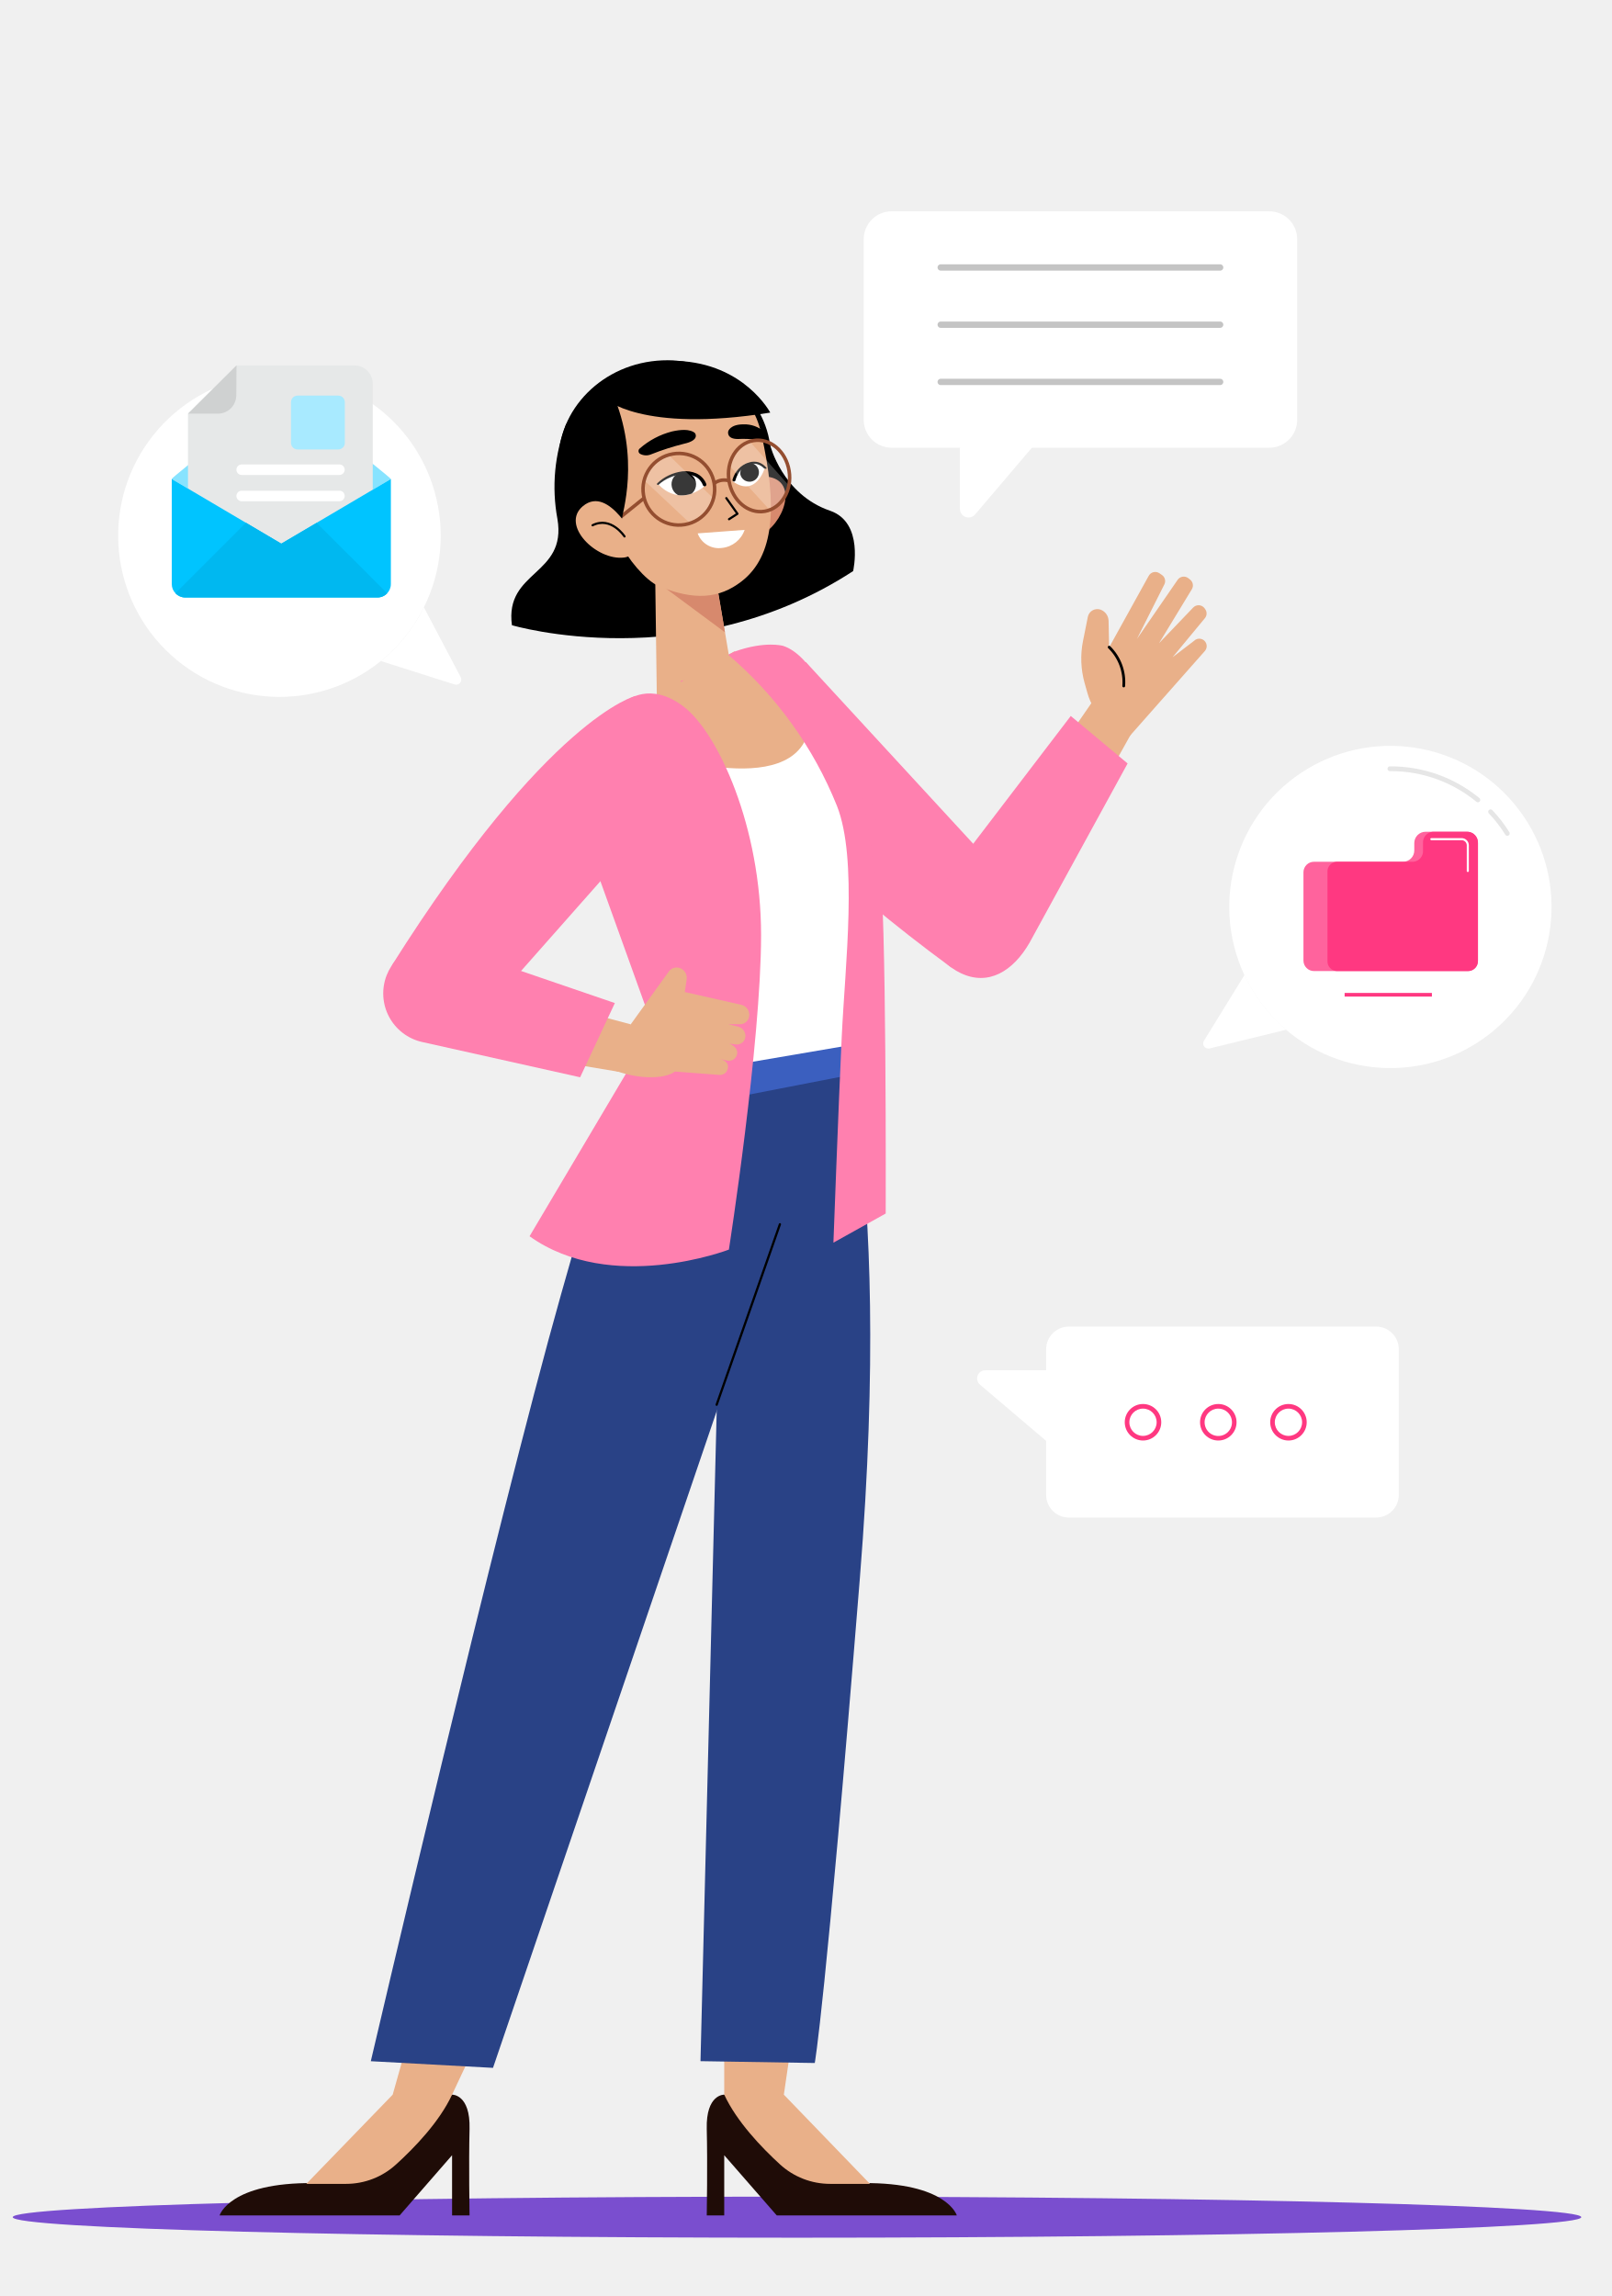
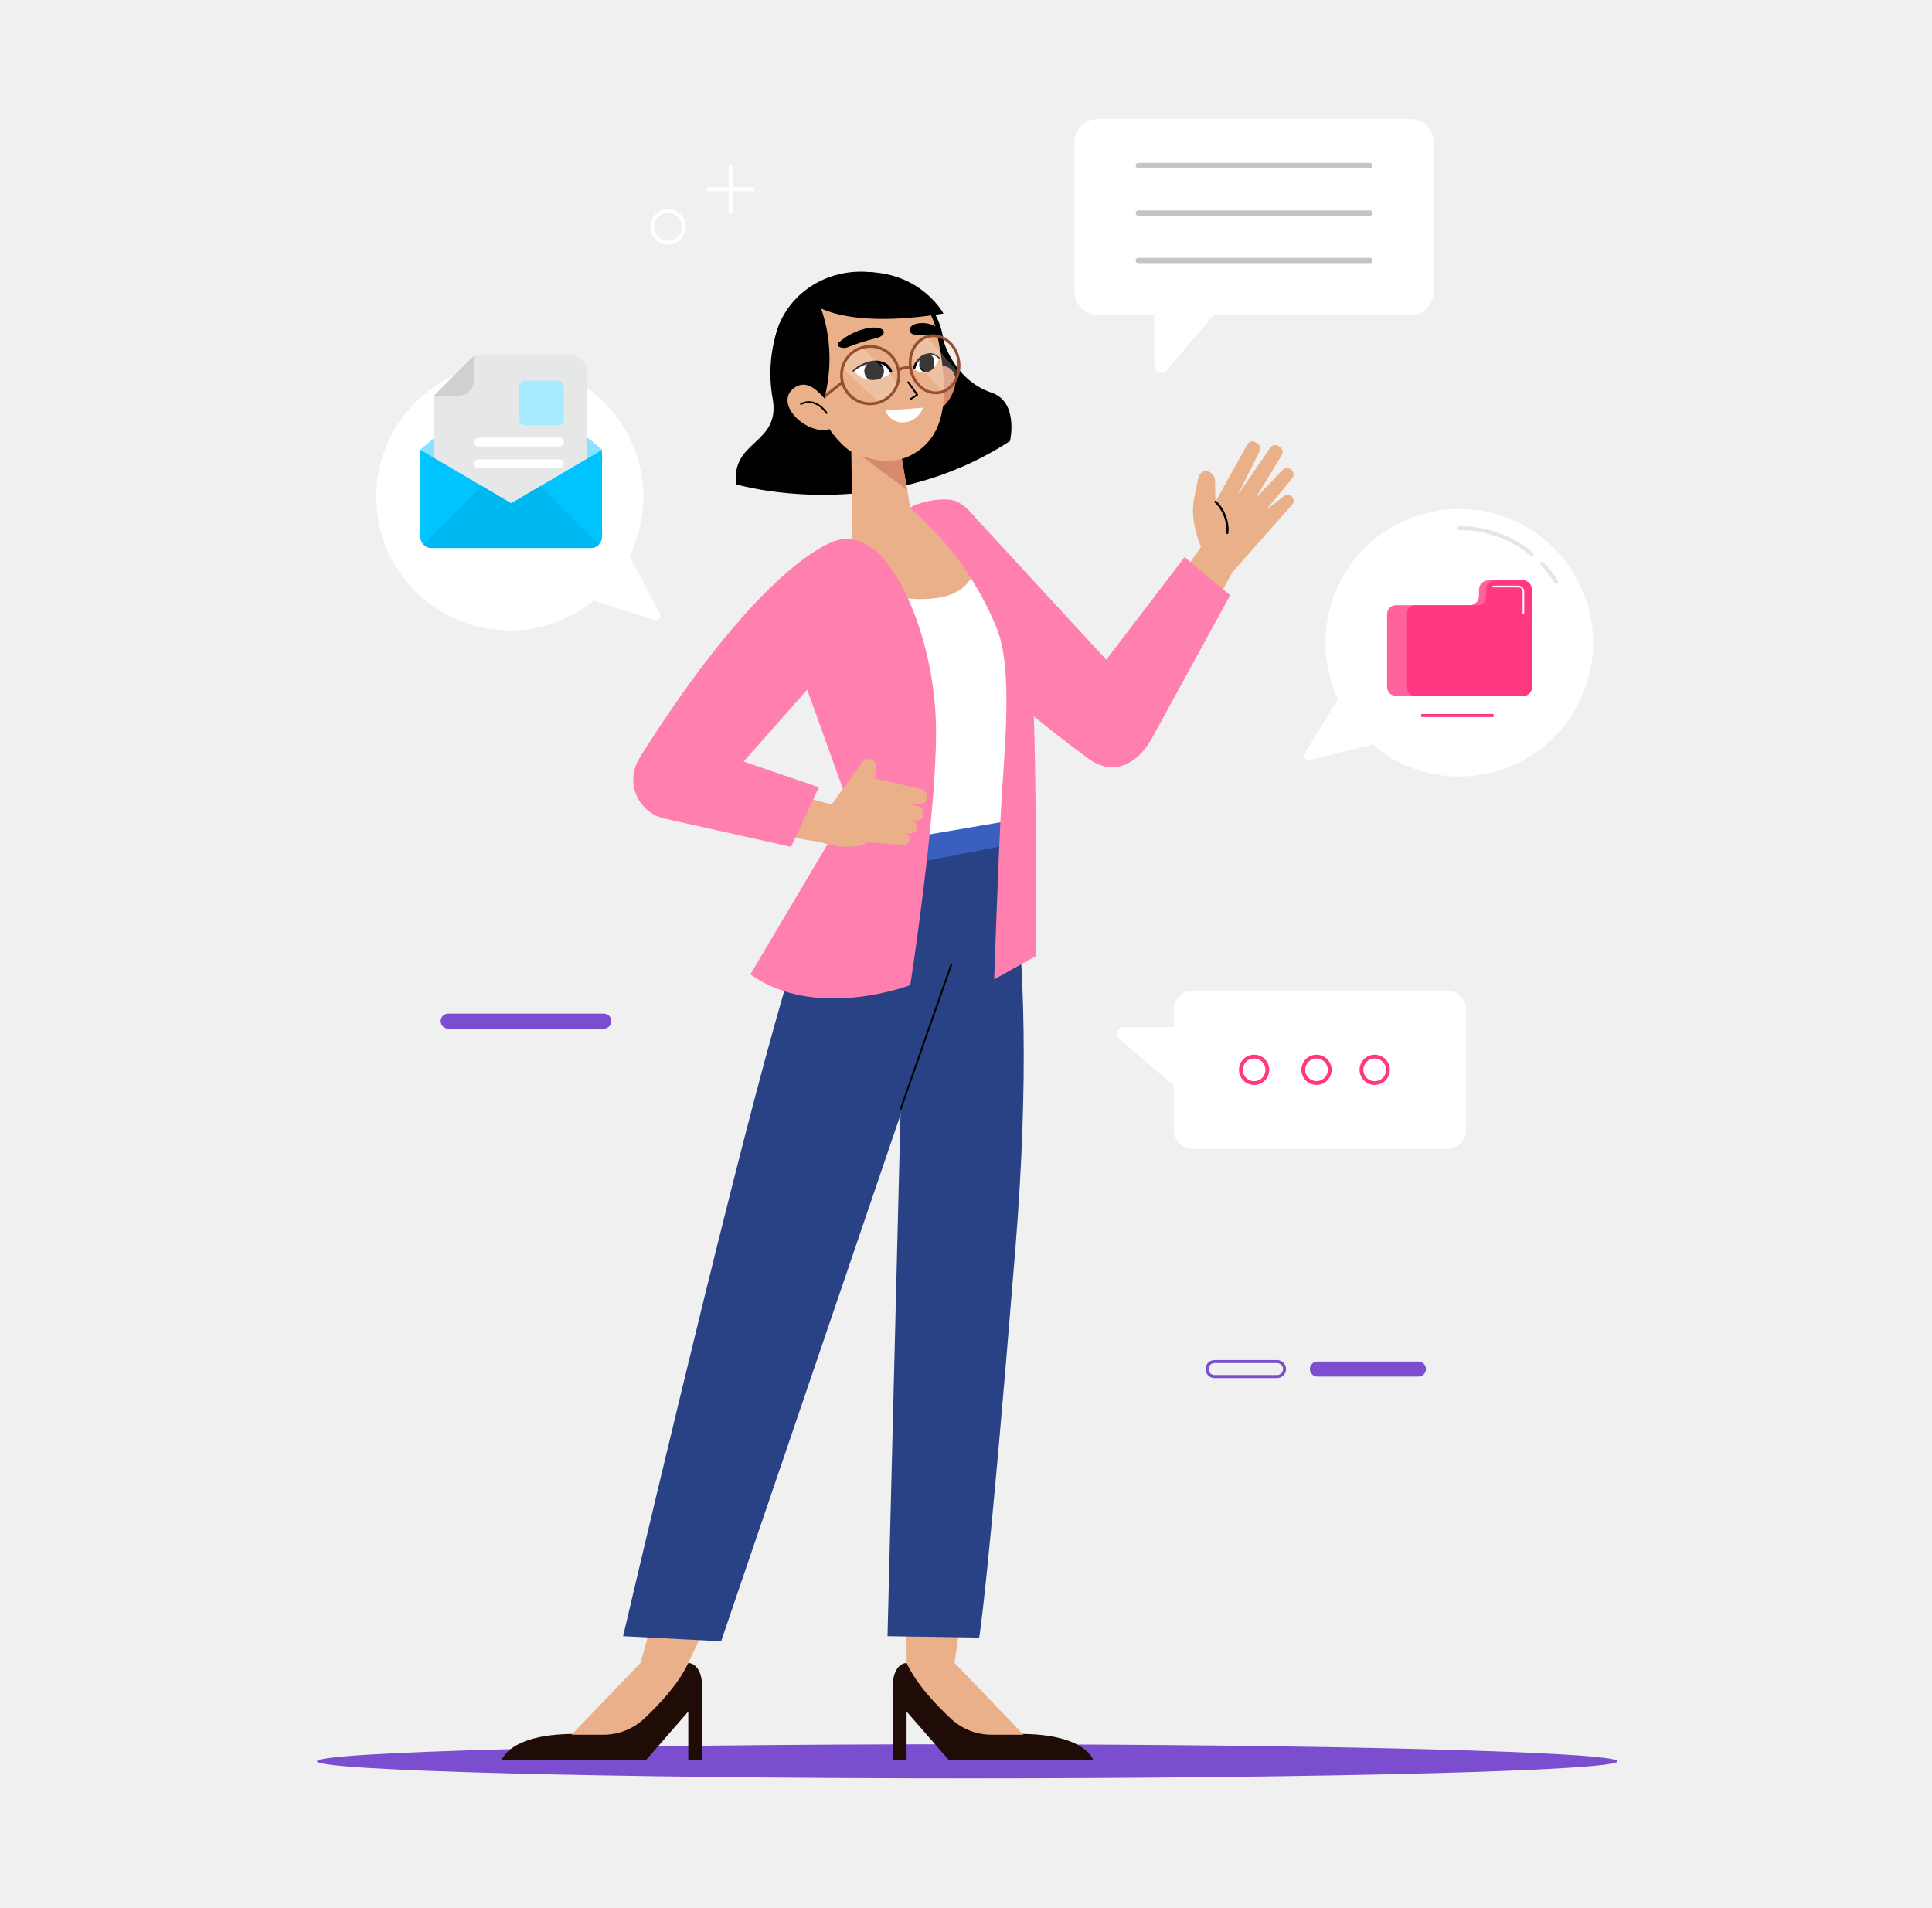
- <svg xmlns="http://www.w3.org/2000/svg" viewBox="0 0 332 473">
+ <svg xmlns="http://www.w3.org/2000/svg" viewBox="0 0 480 474">
  <defs>
-     <style>.cls-1,.cls-13{fill:#fff;}.cls-2{fill:#7a4ecf;}.cls-10,.cls-14,.cls-16,.cls-18,.cls-3,.cls-4,.cls-8{fill:none;}.cls-3{stroke:#ff3881;stroke-width:0.75px;}.cls-14,.cls-3{stroke-miterlimit:10;}.cls-4{stroke:#e6e6e6;stroke-width:0.98px;}.cls-10,.cls-16,.cls-18,.cls-4,.cls-8{stroke-linecap:round;stroke-linejoin:round;}.cls-5{fill:#1f0c07;}.cls-6{fill:#e9b089;}.cls-7{fill:#294286;}.cls-10,.cls-16,.cls-8{stroke:#000;}.cls-8{stroke-width:0.46px;}.cls-9{fill:#d7896d;}.cls-10{stroke-width:0.45px;}.cls-11{clip-path:url(#clip-path);}.cls-12{clip-path:url(#clip-path-2);}.cls-13{opacity:0.22;}.cls-14{stroke:#944e30;stroke-width:0.72px;}.cls-15{fill:#ff80af;}.cls-16{stroke-width:0.57px;}.cls-17{fill:#3b5fbf;}.cls-18{stroke:#c4c4c4;stroke-width:1.3px;}.cls-19{fill:#ff639d;}.cls-20{fill:#ff3881;}.cls-21{fill:#87e3ff;}.cls-22{fill:#e6e8e8;}.cls-23{fill:#cfd1d1;}.cls-24{fill:#a8eaff;}.cls-25{fill:#00c4ff;}.cls-26{fill:#00b8f0;}</style>
+     <style>.cls-1,.cls-14{fill:#fff;}.cls-2{fill:#7a4ecf;}.cls-11,.cls-15,.cls-17,.cls-19,.cls-28,.cls-3,.cls-4,.cls-5,.cls-9{fill:none;}.cls-3{stroke:#7a4ecf;}.cls-15,.cls-3,.cls-4{stroke-miterlimit:10;}.cls-3,.cls-4{stroke-width:0.75px;}.cls-4{stroke:#ff3881;}.cls-5{stroke:#e6e6e6;stroke-width:0.98px;}.cls-11,.cls-17,.cls-19,.cls-28,.cls-5,.cls-9{stroke-linecap:round;stroke-linejoin:round;}.cls-6{fill:#1f0c07;}.cls-7{fill:#e9b089;}.cls-8{fill:#294286;}.cls-11,.cls-17,.cls-9{stroke:#000;}.cls-9{stroke-width:0.44px;}.cls-10{fill:#d7896d;}.cls-11{stroke-width:0.44px;}.cls-12{clip-path:url(#clip-path);}.cls-13{clip-path:url(#clip-path-2);}.cls-14{opacity:0.22;}.cls-15{stroke:#944e30;stroke-width:0.69px;}.cls-16{fill:#ff80af;}.cls-17{stroke-width:0.55px;}.cls-18{fill:#3b5fbf;}.cls-19{stroke:#c4c4c4;stroke-width:1.3px;}.cls-20{fill:#ff639d;}.cls-21{fill:#ff3881;}.cls-22{fill:#87e3ff;}.cls-23{fill:#e6e8e8;}.cls-24{fill:#cfd1d1;}.cls-25{fill:#a8eaff;}.cls-26{fill:#00c4ff;}.cls-27{fill:#00b8f0;}.cls-28{stroke:#fff;}</style>
    <clipPath id="clip-path">
-       <path class="cls-1" d="M145.34,100s-2.4-5.88-9.82-.36C135.52,99.68,139.55,104.79,145.34,100Z" />
+       <path class="cls-1" d="M221.53,92.48s-2.33-5.69-9.5-.35C212,92.13,215.93,97.07,221.53,92.48Z" />
    </clipPath>
    <clipPath id="clip-path-2">
-       <path class="cls-1" d="M151,99.22s1.57-6.36,6.53-2.79C157.53,96.43,155.74,102.5,151,99.22Z" />
+       <path class="cls-1" d="M227,91.68s1.52-6.15,6.32-2.69C233.32,89,231.59,94.86,227,91.68Z" />
    </clipPath>
  </defs>
-   <g id="Capa_4" data-name="Capa 4">
-     <ellipse class="cls-2" cx="164.17" cy="456.76" rx="161.55" ry="4.23" />
-   </g>
-   <g id="OBJECTS">
-     <path class="cls-1" d="M248,214.4a1.06,1.06,0,0,0,1.16,1.59l15.78-3.86a33.22,33.22,0,0,1-8.59-11.28Z" />
-     <path class="cls-1" d="M264.9,212.13a33.19,33.19,0,1,0-8.59-11.28A33.15,33.15,0,0,0,264.9,212.13Z" />
-     <line class="cls-3" x1="294.95" y1="204.93" x2="276.97" y2="204.93" />
-     <path class="cls-4" d="M304.42,164.79a28.21,28.21,0,0,0-17.95-6.42h-.17" />
-     <path class="cls-4" d="M310.48,171.69a27.11,27.11,0,0,0-3.45-4.46" />
-     <path class="cls-5" d="M149.18,431.52s-3.78-.14-3.6,7.06,0,17.82,0,17.82h3.6V444L160,456.4h37.09s-2-6.84-19.44-6.66Z" />
-     <path class="cls-6" d="M149.18,431.52v-9.26l14.44-5.52-2.16,14.78L179.2,449.9H171a15.27,15.27,0,0,1-10.32-4C156.9,442.44,151.77,437.1,149.18,431.52Z" />
-     <path class="cls-7" d="M171.25,205.09s13,31.53,5.87,120S167.83,425,167.83,425l-23.54-.38,5.47-219.54Z" />
-     <path class="cls-5" d="M93.12,431.52s3.78-.14,3.6,7.06,0,17.82,0,17.82h-3.6V444L82.32,456.4H45.23s2-6.84,19.45-6.66Z" />
-     <path class="cls-6" d="M93.12,431.52l9.27-19.72L88,406.28l-7.11,25.24L63.1,449.9h8.17a15.24,15.24,0,0,0,10.31-4C85.4,442.44,90.53,437.1,93.12,431.52Z" />
-     <path class="cls-7" d="M134.63,205.09s-6.9,18.47-19.1,61.69c-13.27,47-39.15,157.85-39.15,157.85L101.55,426,171,222.07l-6.65-17Z" />
-     <line class="cls-8" x1="147.62" y1="289.39" x2="160.65" y2="252.21" />
-     <path d="M116.64,87.32a36.05,36.05,0,0,0-1.82,19.58c2,11.7-10.91,10.57-9.37,21.9,0,0,36.53,10.85,70.28-11.15,0,0,2.31-10-4.74-12.43-9.87-3.37-12.37-13.58-12.37-13.58Z" />
-     <ellipse cx="136.92" cy="94.59" rx="21.91" ry="20.34" transform="translate(-11.51 19.33) rotate(-7.75)" />
-     <polygon class="cls-6" points="134.86 111.27 135.31 144.64 151.41 142.5 146.44 113.2 134.86 111.27" />
-     <polygon class="cls-9" points="149.33 130.26 136.82 120.99 146.75 115.27 149.33 130.26" />
-     <path class="cls-9" d="M152.19,109a16.4,16.4,0,0,1,.94-6.14c1-2.74,2.69-5.46,6-4.43,5.54,1.77,1.53,11-3.72,12.35-1.54.41-3.13-.48-3.17-1.78Z" />
-     <path class="cls-6" d="M131.37,79.45a24.43,24.43,0,0,1,11.25-2c5.19.37,12.1,2.67,14.17,11.79,3.44,15.21,2.67,25.31-4,30.5-4.66,3.64-9.86,4-17.11,1-2.7-1.11-6.71-6-7.79-8.82l-3.11-8S114.46,86.64,131.37,79.45Z" />
-     <polyline class="cls-10" points="149.61 102.62 151.9 105.84 150.17 106.96" />
-     <path d="M150,88.86s-.43,1.59,2,1.58a21.19,21.19,0,0,1,4,.17,1.49,1.49,0,0,0,1.53-.59h0a.84.84,0,0,0-.14-1.1,6.14,6.14,0,0,0-4.21-1.5C150.35,87.41,150,88.86,150,88.86Z" />
-     <path d="M143.19,89.28s1,1.42-2.3,2.14a52.36,52.36,0,0,0-6.8,2.19,2.58,2.58,0,0,1-2.23-.11h0a.67.67,0,0,1-.09-1.1,16.09,16.09,0,0,1,6.68-3.52C142.34,88,143.19,89.28,143.19,89.28Z" />
-     <path class="cls-1" d="M145.34,100s-2.4-5.88-9.82-.36C135.52,99.68,139.55,104.79,145.34,100Z" />
-     <g class="cls-11">
-       <path d="M143.32,99.2a2.53,2.53,0,1,1-3.11-1.89A2.58,2.58,0,0,1,143.32,99.2Z" />
+   <g id="DESIGNED_BY_FREEPIK" data-name="DESIGNED BY FREEPIK">
+     <g id="OBJECTS">
+       <rect class="cls-2" x="109.48" y="251.84" width="42.41" height="3.73" rx="1.87" />
+       <rect class="cls-2" x="325.43" y="338.28" width="28.85" height="3.73" rx="1.87" />
+       <rect class="cls-3" x="299.88" y="338.28" width="19.26" height="3.73" rx="1.87" />
+       <ellipse class="cls-2" cx="240.31" cy="437.6" rx="161.55" ry="4.23" />
+       <path class="cls-1" d="M324.09,187.23a1.07,1.07,0,0,0,1.16,1.59L341,185a33.13,33.13,0,0,1-8.59-11.29h0Z" />
+       <path class="cls-1" d="M341,185a33.24,33.24,0,1,0-8.59-11.29A33.1,33.1,0,0,0,341,185Z" />
+       <line class="cls-4" x1="371.08" y1="177.77" x2="353.1" y2="177.77" />
+       <path class="cls-5" d="M380.55,137.63a28.19,28.19,0,0,0-17.95-6.42h-.16" />
+       <path class="cls-5" d="M386.62,144.53a28.16,28.16,0,0,0-3.45-4.45" />
+       <path class="cls-6" d="M225.24,413.17s-3.66-.14-3.49,6.83,0,17.24,0,17.24h3.49v-12l10.45,12h35.88s-1.91-6.62-18.81-6.44Z" />
+       <path class="cls-7" d="M225.24,413.17v-9l14-5.34-2.09,14.3L254.28,431h-7.9a14.82,14.82,0,0,1-10-3.86C232.71,423.73,227.74,418.57,225.24,413.17Z" />
+       <path class="cls-8" d="M246.59,194.11s12.6,30.5,5.68,116.13-9,96.63-9,96.63l-22.77-.36,5.29-212.4Z" />
+       <path class="cls-6" d="M171,413.17s3.66-.14,3.48,6.83,0,17.24,0,17.24H171v-12l-10.45,12H124.67s1.92-6.62,18.82-6.44Z" />
+       <path class="cls-7" d="M171,413.17l9-19.08-14-5.34-6.88,24.42L142,431h7.89a14.78,14.78,0,0,0,10-3.86C163.54,423.73,168.5,418.57,171,413.17Z" />
+       <path class="cls-8" d="M211.17,194.11s-6.68,17.86-18.49,59.68c-12.83,45.43-37.87,152.72-37.87,152.72l24.35,1.27,67.21-197.25-6.44-16.42Z" />
+       <line class="cls-9" x1="223.73" y1="275.66" x2="236.33" y2="239.69" />
+       <path d="M193.76,80.17a34.93,34.93,0,0,0-1.77,19c1.92,11.31-10.54,10.22-9.05,21.18,0,0,35.34,10.5,68-10.78,0,0,2.23-9.71-4.59-12-9.54-3.26-12-13.14-12-13.14Z" />
+       <ellipse cx="213.38" cy="87.21" rx="21.19" ry="19.68" transform="translate(-9.81 29.57) rotate(-7.75)" />
+       <polygon class="cls-7" points="211.39 103.34 211.82 135.63 227.39 133.56 222.59 105.21 211.39 103.34" />
+       <polygon class="cls-10" points="225.38 121.72 213.28 112.75 222.89 107.22 225.38 121.72" />
+       <path class="cls-10" d="M228.15,101.18a15.74,15.74,0,0,1,.91-5.94c.95-2.65,2.61-5.29,5.75-4.28,5.37,1.7,1.49,10.58-3.59,11.94-1.49.4-3-.46-3.07-1.72Z" />
+       <path class="cls-7" d="M208,72.56a23.68,23.68,0,0,1,10.88-1.92c5,.37,11.71,2.59,13.71,11.41,3.33,14.72,2.59,24.48-3.85,29.51-4.51,3.52-9.54,3.88-16.55,1-2.61-1.08-6.49-5.78-7.53-8.54l-3-7.69S191.65,79.52,208,72.56Z" />
+       <polyline class="cls-11" points="225.66 94.97 227.87 98.09 226.2 99.17" />
+       <path d="M226,81.66s-.41,1.54,1.92,1.53a19.94,19.94,0,0,1,3.92.17,1.43,1.43,0,0,0,1.47-.58h0a.8.8,0,0,0-.13-1.06,5.88,5.88,0,0,0-4.07-1.45C226.37,80.26,226,81.66,226,81.66Z" />
+       <path d="M219.44,82.07s1,1.37-2.22,2.07a51,51,0,0,0-6.58,2.12,2.53,2.53,0,0,1-2.16-.1h0a.66.66,0,0,1-.09-1.07,15.6,15.6,0,0,1,6.47-3.41C218.62,80.82,219.44,82.07,219.44,82.07Z" />
+       <path class="cls-1" d="M221.53,92.48s-2.33-5.69-9.5-.35C212,92.13,215.93,97.07,221.53,92.48Z" />
+       <g class="cls-12">
+         <path d="M219.57,91.67a2.45,2.45,0,1,1-3-1.83A2.48,2.48,0,0,1,219.57,91.67Z" />
+       </g>
+       <path d="M211.91,92a8.14,8.14,0,0,1,2.28-1.57,9.22,9.22,0,0,1,2.66-.8,5.52,5.52,0,0,1,2.8.39,3.81,3.81,0,0,1,2,2.12.35.35,0,1,1-.66.24h0v0a3.18,3.18,0,0,0-1.59-1.76,5,5,0,0,0-2.5-.43,8.49,8.49,0,0,0-2.53.68,7.84,7.84,0,0,0-2.21,1.43.18.18,0,0,1-.25,0A.17.17,0,0,1,211.91,92Z" />
+       <path class="cls-1" d="M227,91.68s1.52-6.15,6.32-2.69C233.32,89,231.59,94.86,227,91.68Z" />
+       <g class="cls-13">
+         <path d="M228.44,90.2a1.87,1.87,0,1,0,3.64.11,1.87,1.87,0,1,0-3.64-.11Z" />
+       </g>
+       <path d="M233.21,89.08a3.17,3.17,0,0,0-1.39-.88,2.56,2.56,0,0,0-1.6.08h0a3.72,3.72,0,0,0-1.8,1.22,5,5,0,0,0-1,2v0a.3.3,0,0,1-.58-.14h0a5.36,5.36,0,0,1,.48-1.15,4.83,4.83,0,0,1,.71-1,4,4,0,0,1,.94-.81,4.82,4.82,0,0,1,1.14-.5h0a2.92,2.92,0,0,1,1.87,0,3.38,3.38,0,0,1,1.51,1,.16.16,0,0,1,0,.21A.14.14,0,0,1,233.21,89.08Z" />
+       <path class="cls-1" d="M229.3,101.3,220,102a4.48,4.48,0,0,0,4.8,2.92A5.35,5.35,0,0,0,229.3,101.3Z" />
+       <path class="cls-14" d="M214.32,86.54l8.84,8.56s-1.47,4.52-5,4.64l-8.86-8.32S210.55,86.9,214.32,86.54Z" />
+       <path class="cls-14" d="M230.44,83.82l7.72,8.74S237,97,234,97.06l-7.73-8.49S227.23,84.1,230.44,83.82Z" />
+       <path class="cls-15" d="M223.23,92A7.13,7.13,0,1,1,215,86.16,7.14,7.14,0,0,1,223.23,92Z" />
+       <path class="cls-15" d="M238.16,89.49c.65,3.88-1.51,7.49-4.8,8.05s-6.49-2.13-7.13-6,1.51-7.5,4.81-8.06S237.52,85.6,238.16,89.49Z" />
+       <path class="cls-15" d="M223.23,92a3.39,3.39,0,0,1,3-.5" />
+       <line class="cls-15" x1="204.6" y1="98.73" x2="209.26" y2="94.98" />
+       <path d="M204.81,99.46c0-1.36,3.87-12.31-1.86-25.49,0,0-5.23-.62-5.87,8.94C196,98.24,204.81,99.46,204.81,99.46Z" />
+       <path class="cls-7" d="M207.59,103.94a16.45,16.45,0,0,0-3.2-5.45c-2-2.21-4.61-4.15-7.29-1.94-4.58,3.76,2.67,10.92,8.17,10.27,1.61-.19,2.77-1.63,2.32-2.88Z" />
+       <path class="cls-11" d="M199,100.38c3.71-1.85,6.37,2.23,6.37,2.23" />
+       <path d="M201.4,75.09s7.18,7,33,2.81c0,0-5.16-9.8-18.53-10.31S201.4,75.09,201.4,75.09Z" />
+       <path class="cls-16" d="M216.59,131.36s6.63,22.5,53.89,57.15l12.3-16-41.3-44.81Z" />
+       <path class="cls-7" d="M307.78,139.36l-8.72-4.48-12.91,18.73c3.06,2,7.1,4.27,10.18,6.29Z" />
+       <path class="cls-7" d="M297.63,133.84l-.57-2a18,18,0,0,1-.32-8.36l1-4.88a1.9,1.9,0,0,1,2.55-1.41h0a2.45,2.45,0,0,1,1.58,2.23l.11,5.28,7.87-14.22a1.49,1.49,0,0,1,2.16-.55l.49.34A1.47,1.47,0,0,1,313,112l-5.49,11,8.05-11.71a1.49,1.49,0,0,1,2.18-.41l.35.27a1.49,1.49,0,0,1,.36,1.93l-6.54,10.75,6.75-7.07a1.49,1.49,0,0,1,2.31.13l.11.15a1.49,1.49,0,0,1,0,1.76l-6.5,7.84,4.27-3.26a1.48,1.48,0,0,1,2.45.53h0a1.47,1.47,0,0,1-.24,1.44l-15.75,17.82L301,139.26A11.54,11.54,0,0,1,297.63,133.84Z" />
+       <path class="cls-17" d="M302,124.67a9.75,9.75,0,0,1,2.93,7.74" />
+       <path class="cls-16" d="M265.86,175.68l28.44-37.25,11.32,9.47-19.53,35.7c-3.31,5.75-8.25,8.66-13.72,6.08h0C267.44,187.35,263.58,180.62,265.86,175.68Z" />
+       <line class="cls-16" x1="274.87" y1="163.88" x2="268.75" y2="170.96" />
+       <path class="cls-1" d="M241.05,133.9l-19.37,13.58,1.2,66.92,26.67-4.5S262.17,153.05,241.05,133.9Z" />
+       <polygon class="cls-18" points="251.63 209.69 225.28 214.81 225.88 208.16 251.63 203.77 251.63 209.69" />
+       <path class="cls-7" d="M211.92,145.94s32,10.7,30.41-8.87l-15.05-11.56-10.1,5.71-5.26,4.39-5.28,8.82Z" />
+       <path class="cls-16" d="M226.06,126.2a77.4,77.4,0,0,1,21.64,30.06c4.19,10.58,1.63,31.76.93,45.91S247,243.33,247,243.33l10.41-5.82s.23-62-1.28-70.17-8.72-39.57-19.14-43c0,0-3.55-1.05-9.71,1.14Z" />
+       <path class="cls-16" d="M256.85,178s1.13-19.76-5.22-29.66" />
+       <path class="cls-16" d="M205.69,135.42s4.72-4.09,11.52,1.16,15.35,23.91,15.35,45.49-6.41,62.68-6.41,62.68-23.4,9-39.73-2.65l24.64-41.55-11.95-33.21Z" />
+       <path class="cls-16" d="M207.54,134.4s-17.29,4.16-48.55,53.72l16.87,11.15,32.65-36.94Z" />
+       <line class="cls-16" x1="200.88" y1="170.96" x2="208.51" y2="162.33" />
+       <path class="cls-7" d="M228.63,196l-11.24-2.55.36-2.5a2.11,2.11,0,0,0-1.16-2.2,1.93,1.93,0,0,0-2.39.6l-7.57,10.51-5.75,8.1c6.6,3.29,12.77,2.75,14.53,1.3l8.75.66a1.57,1.57,0,0,0,1.8-1.29c.12-.63,0-1.54-1.82-1.95l1.8.41a1.65,1.65,0,0,0,1.88-1.39c.16-.82-.53-1.66-1.62-2l1.34.16a1.69,1.69,0,0,0,2-1.61,1.88,1.88,0,0,0-1.47-1.91l-2-.44,2.21,0a1.85,1.85,0,0,0,2-1.84A2,2,0,0,0,228.63,196Z" />
+       <polygon class="cls-7" points="206.63 199.86 187.96 194.87 184.89 206.1 204.1 209.29 206.63 199.86" />
+       <path class="cls-16" d="M170.72,184.41l32.73,11.19-6.93,14.8L165,203.35a9.92,9.92,0,0,1-7-13.26h0A9.91,9.91,0,0,1,170.72,184.41Z" />
+       <line class="cls-16" x1="184.89" y1="189.26" x2="173.96" y2="185.52" />
+       <rect class="cls-1" x="266.93" y="29.57" width="89.29" height="48.71" rx="5.76" transform="translate(623.15 107.85) rotate(-180)" />
+       <rect class="cls-1" x="291.62" y="246.13" width="72.64" height="39.34" rx="4.67" transform="translate(655.88 531.6) rotate(-180)" />
+       <path class="cls-1" d="M304.94,74.32,289.87,92a1.77,1.77,0,0,1-3.11-1.14V74.32" />
+       <path class="cls-1" d="M294.82,272.39l-16.77-14.27a1.67,1.67,0,0,1,1.08-2.94h15.69" />
+       <line class="cls-19" x1="340.36" y1="41.13" x2="282.79" y2="41.13" />
+       <line class="cls-19" x1="340.36" y1="52.93" x2="282.79" y2="52.93" />
+       <line class="cls-19" x1="340.36" y1="64.72" x2="282.79" y2="64.72" />
+       <path class="cls-20" d="M346.8,150.37h18.33a2.32,2.32,0,0,0,2.32-2.33v-1.52a2.33,2.33,0,0,1,2.33-2.33h8.47a2.33,2.33,0,0,1,2.33,2.33v24.2a2.17,2.17,0,0,1-2.17,2.17H346.8a2.18,2.18,0,0,1-2.18-2.17V152.54A2.18,2.18,0,0,1,346.8,150.37Z" />
+       <path class="cls-21" d="M351.44,150.37h15.81a2.19,2.19,0,0,0,2-2.33v-1.52a2.19,2.19,0,0,1,2-2.33h7.3a2.19,2.19,0,0,1,2,2.33v24.2a2,2,0,0,1-1.87,2.17H351.44a2,2,0,0,1-1.87-2.17V152.54A2,2,0,0,1,351.44,150.37Z" />
+       <path class="cls-1" d="M378.48,152.48a.21.21,0,0,0,.21-.22V147a1.49,1.49,0,0,0-1.48-1.49H371a.22.22,0,0,0,0,.44h6.24a1,1,0,0,1,1.05,1v5.28A.22.22,0,0,0,378.48,152.48Z" />
+       <path class="cls-21" d="M307.82,265.8a3.76,3.76,0,1,1,3.76,3.76A3.76,3.76,0,0,1,307.82,265.8Zm.94,0a2.82,2.82,0,1,0,2.82-2.81A2.82,2.82,0,0,0,308.76,265.8Z" />
+       <path class="cls-21" d="M323.32,265.8a3.76,3.76,0,1,1,3.76,3.76A3.77,3.77,0,0,1,323.32,265.8Zm.95,0a2.81,2.81,0,1,0,2.81-2.81A2.81,2.81,0,0,0,324.27,265.8Z" />
+       <path class="cls-21" d="M337.78,265.8a3.76,3.76,0,1,1,3.75,3.76A3.76,3.76,0,0,1,337.78,265.8Zm.94,0a2.82,2.82,0,1,0,2.81-2.81A2.81,2.81,0,0,0,338.72,265.8Z" />
+       <path class="cls-1" d="M162.7,154.06a1.05,1.05,0,0,0,1.25-1.5l-7.56-14.38a33.31,33.31,0,0,1-8.86,11.07Z" />
+       <path class="cls-1" d="M156.39,138.18a33.18,33.18,0,1,0-8.86,11.07A33.14,33.14,0,0,0,156.39,138.18Z" />
+       <path class="cls-22" d="M104.45,111.75,127,125.06l22.56-13.31v0c0-.09-1.27-1.13-3.16-2.67l-.06,0C140.12,104,127,93.59,127,93.59S113.89,104,107.66,109c-1.92,1.57-3.19,2.63-3.21,2.72Z" />
+       <path class="cls-23" d="M117.73,88.36h24.34a3.78,3.78,0,0,1,3.78,3.78v36.8a3.79,3.79,0,0,1-3.78,3.79h-30.5a3.79,3.79,0,0,1-3.78-3.79V98.3Z" />
+       <path class="cls-24" d="M117.73,94.52A3.78,3.78,0,0,1,114,98.3h-6.16l9.94-9.94Z" />
+       <rect class="cls-25" x="129" y="94.58" width="11.09" height="11.09" rx="1.35" transform="translate(269.1 200.25) rotate(-180)" />
+       <path class="cls-1" d="M118.85,108.75H139a1.08,1.08,0,0,1,1.08,1.09h0a1.08,1.08,0,0,1-1.08,1.08H118.85a1.08,1.08,0,0,1-1.09-1.08h0A1.09,1.09,0,0,1,118.85,108.75Z" />
+       <path class="cls-1" d="M118.85,114.16H139a1.08,1.08,0,0,1,1.08,1.08h0a1.08,1.08,0,0,1-1.08,1.09H118.85a1.09,1.09,0,0,1-1.09-1.09h0A1.08,1.08,0,0,1,118.85,114.16Z" />
+       <path class="cls-26" d="M104.44,111.75V133.4a2.76,2.76,0,0,0,2.75,2.75h39.64a2.75,2.75,0,0,0,2.74-2.75V111.75L127,125.06Z" />
+       <path class="cls-27" d="M105.21,135.29l14.52-14.53,7.28,4.3,7.28-4.3,14.52,14.53a2.75,2.75,0,0,1-2,.86H107.19A2.75,2.75,0,0,1,105.21,135.29Z" />
+       <line class="cls-28" x1="176.12" y1="47" x2="186.97" y2="47" />
+       <line class="cls-28" x1="181.54" y1="41.58" x2="181.54" y2="52.43" />
+       <circle class="cls-28" cx="165.96" cy="56.36" r="3.93" />
    </g>
-     <path d="M135.4,99.56a8.46,8.46,0,0,1,2.35-1.63,9.36,9.36,0,0,1,2.76-.82,5.7,5.7,0,0,1,2.9.4,4,4,0,0,1,2.07,2.18.37.37,0,0,1-.21.48.38.38,0,0,1-.48-.22h0v0a3.33,3.33,0,0,0-1.65-1.82,5.21,5.21,0,0,0-2.58-.45,8.74,8.74,0,0,0-2.61.71,8,8,0,0,0-2.29,1.47.19.19,0,0,1-.26,0A.18.18,0,0,1,135.4,99.56Z" />
-     <path class="cls-1" d="M151,99.22s1.57-6.36,6.53-2.79C157.53,96.43,155.74,102.5,151,99.22Z" />
-     <g class="cls-12">
-       <path d="M152.49,97.69a1.94,1.94,0,1,0,1.95-2.33A2.17,2.17,0,0,0,152.49,97.69Z" />
-     </g>
-     <path d="M157.42,96.53a3.16,3.16,0,0,0-1.44-.91,2.58,2.58,0,0,0-1.65.08h0a3.61,3.61,0,0,0-1,.49,4.09,4.09,0,0,0-.84.77,5.33,5.33,0,0,0-1,2v0a.31.31,0,0,1-.38.23.3.3,0,0,1-.22-.38h0a6,6,0,0,1,.49-1.19,5.8,5.8,0,0,1,.73-1,4.59,4.59,0,0,1,1-.83,4.52,4.52,0,0,1,1.17-.51h0a2.84,2.84,0,0,1,1-.17,3.06,3.06,0,0,1,1,.14,3.56,3.56,0,0,1,1.56,1.07.15.15,0,1,1-.22.2Z" />
-     <path class="cls-1" d="M153.38,109.16l-9.67.72a4.62,4.62,0,0,0,5,3A5.52,5.52,0,0,0,153.38,109.16Z" />
-     <path class="cls-13" d="M137.9,93.9l9.13,8.85s-1.52,4.67-5.18,4.79l-9.16-8.6S134,94.27,137.9,93.9Z" />
-     <path class="cls-13" d="M154.56,91.09l8,9s-1.19,4.61-4.3,4.65l-8-8.77S151.24,91.37,154.56,91.09Z" />
-     <path class="cls-14" d="M147.11,99.57a7.38,7.38,0,1,1-8.5-6.06A7.37,7.37,0,0,1,147.11,99.57Z" />
-     <path class="cls-14" d="M162.54,97c.66,4-1.56,7.74-5,8.33s-6.7-2.21-7.37-6.23,1.57-7.75,5-8.33S161.88,92.93,162.54,97Z" />
-     <path class="cls-14" d="M147.11,99.57a3.44,3.44,0,0,1,3.09-.52" />
-     <line class="cls-14" x1="127.85" y1="106.5" x2="132.66" y2="102.62" />
-     <path d="M128.06,107.26c0-1.41,4-12.73-1.92-26.35,0,0-5.41-.64-6.07,9.24C119,106,128.06,107.26,128.06,107.26Z" />
-     <path class="cls-6" d="M130.94,111.89a17.32,17.32,0,0,0-3.31-5.64c-2-2.29-4.77-4.28-7.54-2-4.73,3.89,2.76,11.29,8.44,10.61,1.67-.19,2.87-1.69,2.41-3Z" />
-     <path class="cls-10" d="M122.06,108.21c3.83-1.92,6.58,2.3,6.58,2.3" />
-     <path d="M124.54,82.07S132,89.28,158.66,85c0,0-5.34-10.13-19.16-10.65S124.54,82.07,124.54,82.07Z" />
-     <path class="cls-15" d="M140.24,140.23s6.86,23.26,55.7,59.08l12.72-16.59L166,136.4Z" />
-     <path class="cls-6" d="M234.49,148.5l-9-4.64-13.35,19.37c3.16,2.1,7.34,4.41,10.52,6.5Z" />
-     <path class="cls-6" d="M224,142.79l-.59-2.09a18.57,18.57,0,0,1-.33-8.64l1-5a2,2,0,0,1,2.64-1.46h0a2.52,2.52,0,0,1,1.63,2.31l.11,5.46,8.14-14.71a1.53,1.53,0,0,1,2.23-.56l.51.35a1.53,1.53,0,0,1,.54,1.86l-5.69,11.32,8.33-12.1a1.53,1.53,0,0,1,2.25-.42l.36.28a1.53,1.53,0,0,1,.37,2l-6.75,11.11,7-7.31a1.53,1.53,0,0,1,2.38.13l.11.16a1.52,1.52,0,0,1,0,1.81l-6.71,8.11,4.41-3.37a1.53,1.53,0,0,1,2.53.55h0a1.52,1.52,0,0,1-.25,1.49l-16.28,18.42-4.45-4.05A11.91,11.91,0,0,1,224,142.79Z" />
-     <path class="cls-16" d="M228.47,133.32a10.08,10.08,0,0,1,3,8" />
-     <path class="cls-15" d="M191.17,186l29.39-38.5,11.71,9.78-20.19,36.91c-3.42,5.94-8.53,9-14.19,6.28h0C192.8,198.11,188.81,191.15,191.17,186Z" />
-     <line class="cls-15" x1="200.48" y1="173.84" x2="194.16" y2="181.16" />
-     <path class="cls-1" d="M165.52,142.86l-20,14,1.24,69.18,27.56-4.66S187.35,162.65,165.52,142.86Z" />
-     <polygon class="cls-17" points="176.46 221.19 149.22 226.48 149.84 219.62 176.46 215.08 176.46 221.19" />
-     <path class="cls-6" d="M135.41,155.3s33,11.06,31.44-9.17l-15.57-11.95-10.43,5.9-5.44,4.54L130,153.74Z" />
-     <path class="cls-15" d="M150,134.89A80,80,0,0,1,172.39,166c4.34,10.93,1.69,32.83,1,47.45S171.67,256,171.67,256l10.77-6s.23-64.11-1.33-72.53-9-40.9-19.79-44.41c0,0-3.66-1.09-10,1.17Z" />
-     <path class="cls-15" d="M181.86,188.41s1.16-20.42-5.4-30.66" />
-     <path class="cls-15" d="M129,144.42s4.88-4.22,11.9,1.21,15.87,24.71,15.87,47-6.63,64.8-6.63,64.8-24.19,9.31-41.06-2.75l25.46-42.95-12.35-34.32Z" />
-     <path class="cls-15" d="M130.88,143.38S113,147.67,80.7,198.9l17.44,11.52,33.75-38.18Z" />
-     <line class="cls-15" x1="124" y1="181.16" x2="131.89" y2="172.24" />
-     <path class="cls-6" d="M152.69,207l-11.63-2.63.38-2.59a2.16,2.16,0,0,0-1.2-2.27,2,2,0,0,0-2.47.62L129.94,211,124,219.4c6.82,3.41,13.2,2.85,15,1.35l9.05.68a1.64,1.64,0,0,0,1.87-1.33c.12-.65,0-1.6-1.89-2l1.86.42a1.7,1.7,0,0,0,1.95-1.43c.16-.85-.55-1.71-1.68-2.1l1.39.17a1.76,1.76,0,0,0,2-1.67,2,2,0,0,0-1.53-2L150,211l2.28,0a1.9,1.9,0,0,0,2.06-1.9A2.11,2.11,0,0,0,152.69,207Z" />
-     <polygon class="cls-6" points="129.94 211.03 110.64 205.88 107.47 217.48 127.33 220.78 129.94 211.03" />
-     <path class="cls-15" d="M92.83,195.07l33.82,11.57-7.15,15.29-32.61-7.28a10.26,10.26,0,0,1-7.25-13.72h0A10.25,10.25,0,0,1,92.83,195.07Z" />
-     <line class="cls-15" x1="107.47" y1="200.08" x2="96.18" y2="196.21" />
-     <rect class="cls-1" x="177.9" y="43.54" width="89.29" height="48.71" rx="5.76" transform="translate(445.1 135.78) rotate(-180)" />
-     <rect class="cls-1" x="215.48" y="273.29" width="72.64" height="39.34" rx="4.67" transform="translate(503.61 585.92) rotate(-180)" />
-     <path class="cls-1" d="M215.92,88.28,200.84,106a1.77,1.77,0,0,1-3.11-1.15V88.28" />
-     <path class="cls-1" d="M218.68,299.55l-16.77-14.26a1.68,1.68,0,0,1,1.09-3h15.68" />
-     <line class="cls-18" x1="251.33" y1="55.1" x2="193.77" y2="55.1" />
-     <line class="cls-18" x1="251.33" y1="66.89" x2="193.77" y2="66.89" />
-     <line class="cls-18" x1="251.33" y1="78.68" x2="193.77" y2="78.68" />
-     <path class="cls-19" d="M270.66,177.53H289a2.32,2.32,0,0,0,2.32-2.33v-1.52a2.33,2.33,0,0,1,2.34-2.33h8.46a2.33,2.33,0,0,1,2.33,2.33v24.2a2.17,2.17,0,0,1-2.17,2.17H270.66a2.17,2.17,0,0,1-2.17-2.17V179.7A2.17,2.17,0,0,1,270.66,177.53Z" />
-     <path class="cls-20" d="M275.31,177.53h15.81a2.19,2.19,0,0,0,2-2.33v-1.52a2.19,2.19,0,0,1,2-2.33h7.3a2.19,2.19,0,0,1,2,2.33v24.2a2,2,0,0,1-1.87,2.17H275.31a2,2,0,0,1-1.87-2.17V179.7A2,2,0,0,1,275.31,177.53Z" />
-     <path class="cls-1" d="M302.34,179.64a.21.21,0,0,0,.22-.21v-5.29a1.49,1.49,0,0,0-1.49-1.48h-6.24a.21.21,0,0,0-.21.21.21.21,0,0,0,.21.22h6.24a1.06,1.06,0,0,1,1.06,1v5.29A.21.21,0,0,0,302.34,179.64Z" />
-     <path class="cls-20" d="M231.68,293a3.76,3.76,0,1,1,3.76,3.76A3.77,3.77,0,0,1,231.68,293Zm.95,0a2.81,2.81,0,1,0,2.81-2.81A2.81,2.81,0,0,0,232.63,293Z" />
-     <path class="cls-20" d="M247.19,293a3.76,3.76,0,1,1,3.76,3.76A3.76,3.76,0,0,1,247.19,293Zm.94,0a2.82,2.82,0,1,0,2.82-2.81A2.82,2.82,0,0,0,248.13,293Z" />
-     <path class="cls-20" d="M261.64,293a3.76,3.76,0,1,1,3.76,3.76A3.77,3.77,0,0,1,261.64,293Zm.95,0a2.81,2.81,0,1,0,2.81-2.81A2.81,2.81,0,0,0,262.59,293Z" />
-     <path class="cls-1" d="M93.63,141a1.06,1.06,0,0,0,1.26-1.51l-7.57-14.37a33.18,33.18,0,0,1-8.86,11.06Z" />
-     <path class="cls-1" d="M87.32,125.11a33.22,33.22,0,1,0-8.86,11.06A33.11,33.11,0,0,0,87.32,125.11Z" />
-     <path class="cls-21" d="M35.38,98.68,57.94,112,80.51,98.68a.08.08,0,0,0,0,0c0-.08-1.26-1.12-3.16-2.66l0,0c-6.23-5.06-19.35-15.42-19.35-15.42S44.83,90.87,38.6,95.93c-1.93,1.57-3.2,2.63-3.21,2.71A.08.08,0,0,0,35.38,98.68Z" />
-     <path class="cls-22" d="M48.67,75.28H73a3.78,3.78,0,0,1,3.78,3.78v36.81A3.78,3.78,0,0,1,73,119.65H42.51a3.79,3.79,0,0,1-3.79-3.78V85.22Z" />
-     <path class="cls-23" d="M48.67,81.44a3.79,3.79,0,0,1-3.79,3.78H38.72l10-9.94Z" />
-     <rect class="cls-24" x="59.94" y="81.51" width="11.09" height="11.09" rx="1.35" transform="translate(130.97 174.1) rotate(-180)" />
-     <path class="cls-1" d="M49.78,95.68H69.93A1.09,1.09,0,0,1,71,96.77h0a1.09,1.09,0,0,1-1.09,1.08H49.78a1.08,1.08,0,0,1-1.08-1.08h0A1.08,1.08,0,0,1,49.78,95.68Z" />
-     <path class="cls-1" d="M49.78,101.09H69.93A1.08,1.08,0,0,1,71,102.17h0a1.09,1.09,0,0,1-1.09,1.09H49.78a1.08,1.08,0,0,1-1.08-1.09h0A1.08,1.08,0,0,1,49.78,101.09Z" />
-     <path class="cls-25" d="M35.38,98.68v21.65a2.76,2.76,0,0,0,2.75,2.75H77.76a2.75,2.75,0,0,0,2.75-2.75V98.68L57.94,112Z" />
-     <path class="cls-26" d="M36.14,122.21l14.52-14.52L57.94,112l7.28-4.29,14.53,14.52a2.72,2.72,0,0,1-2,.87H38.13A2.74,2.74,0,0,1,36.14,122.21Z" />
  </g>
</svg>
